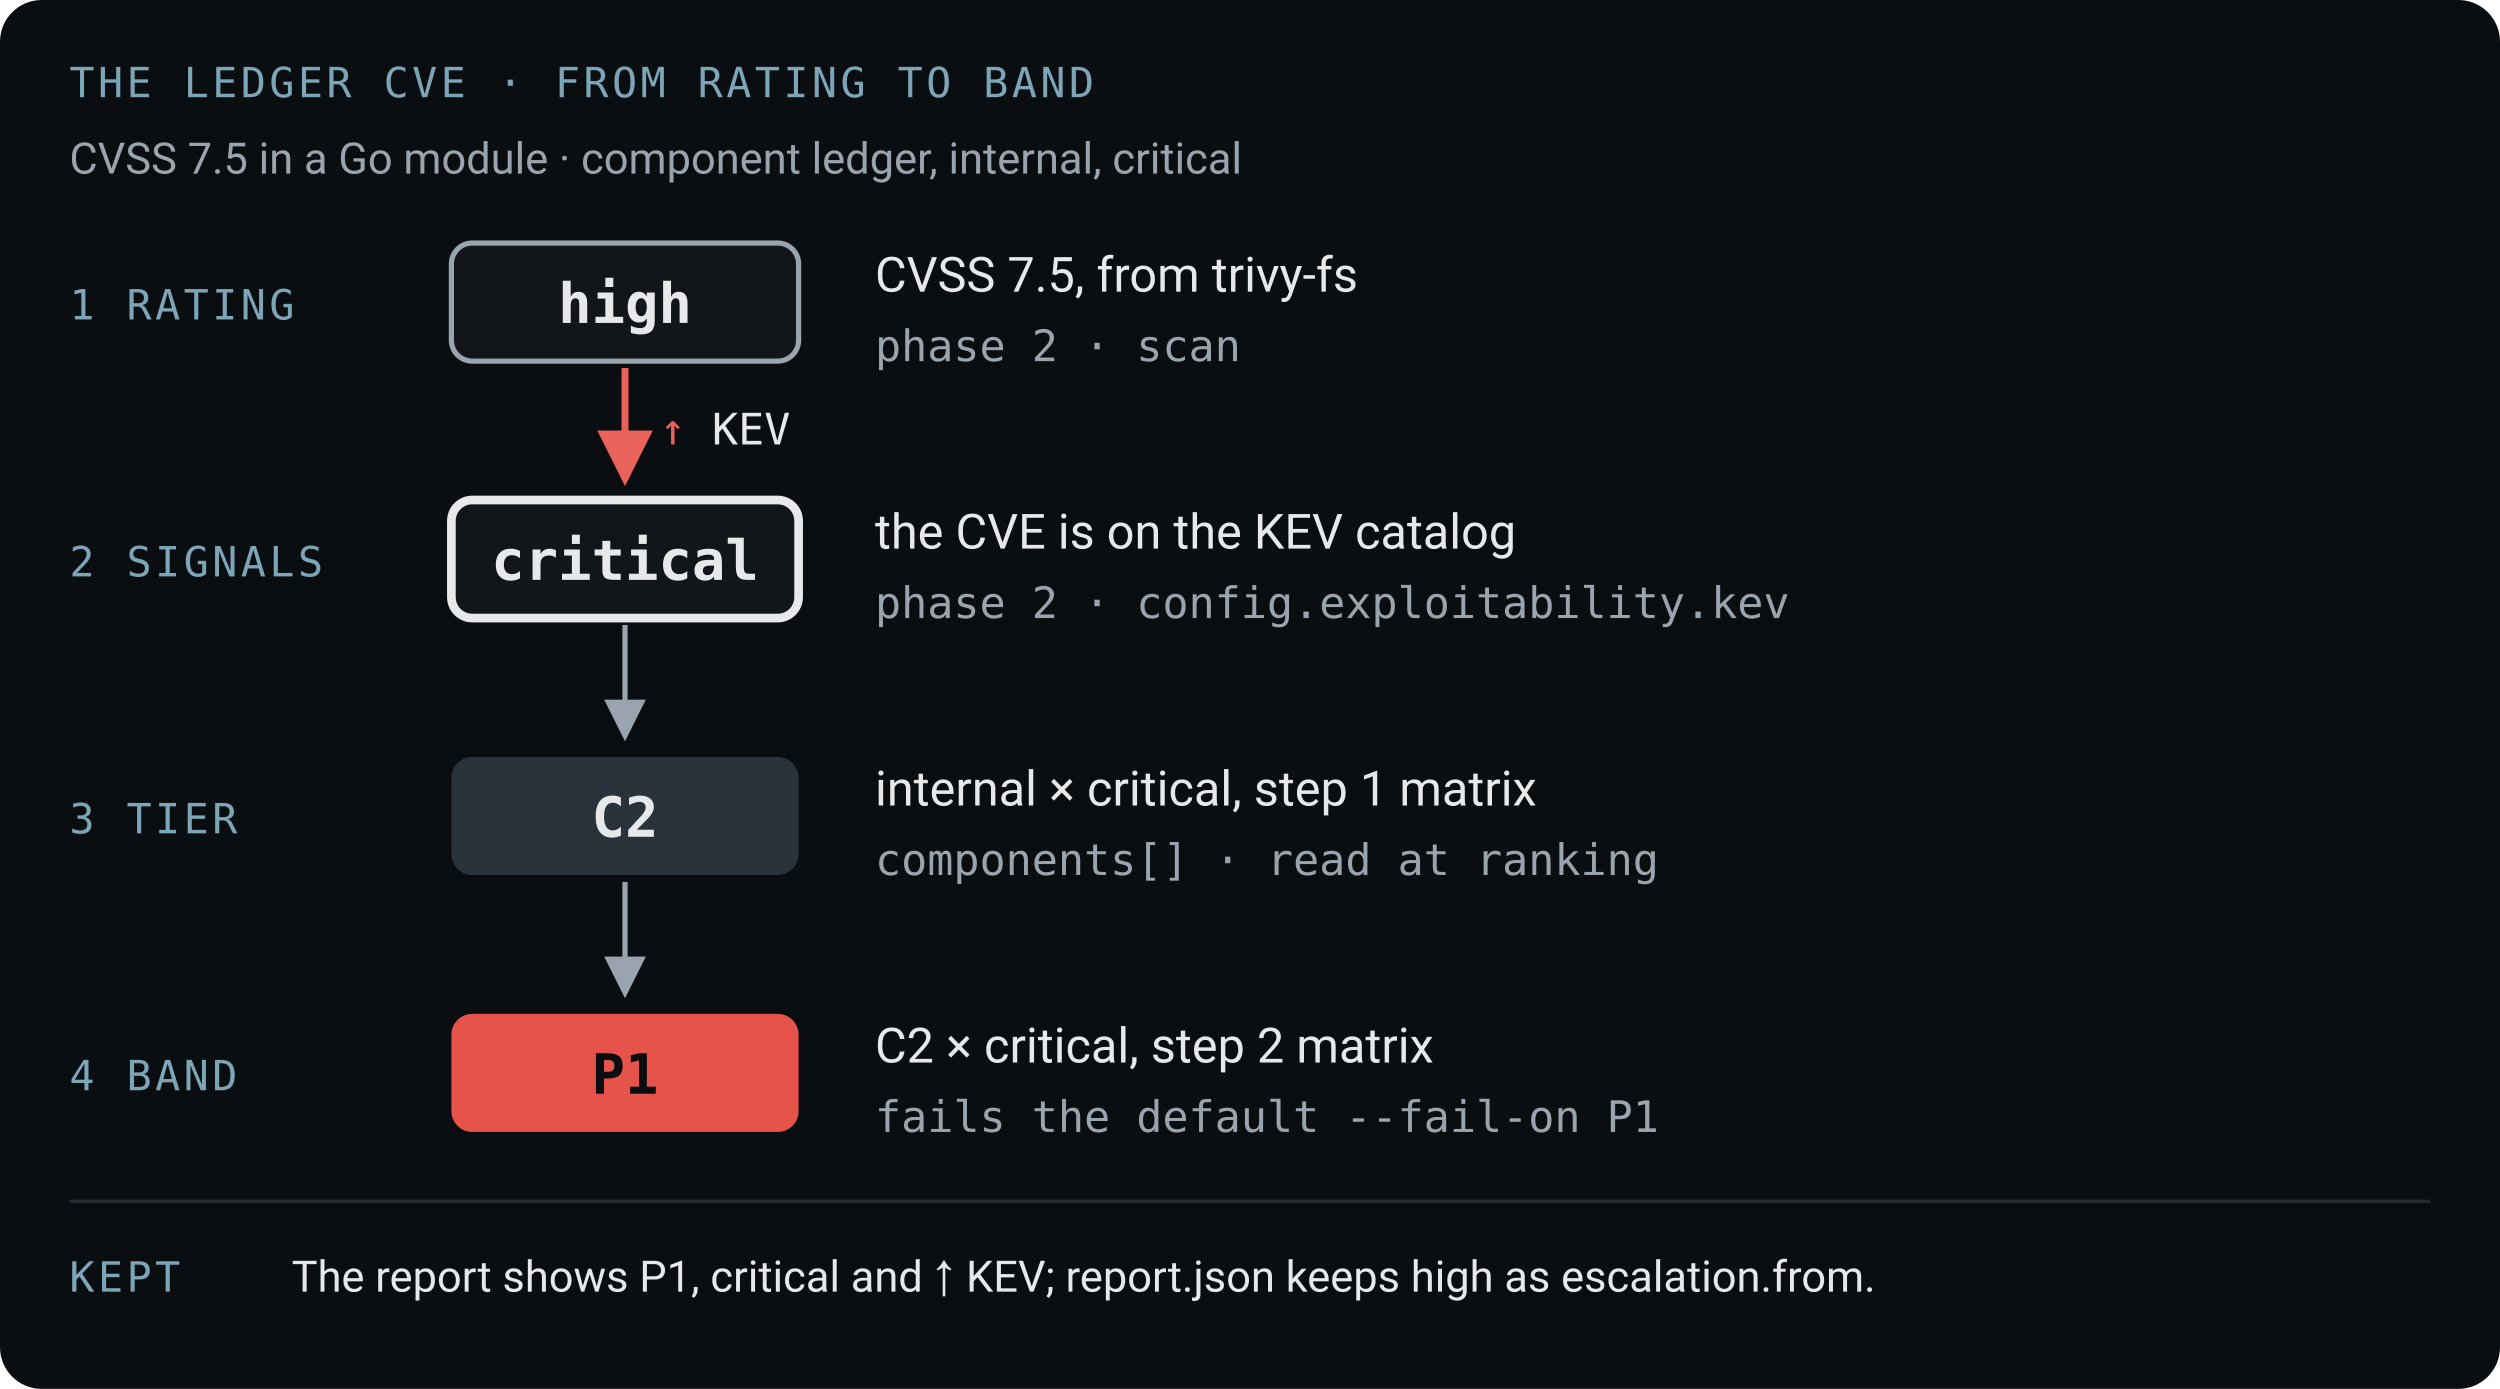
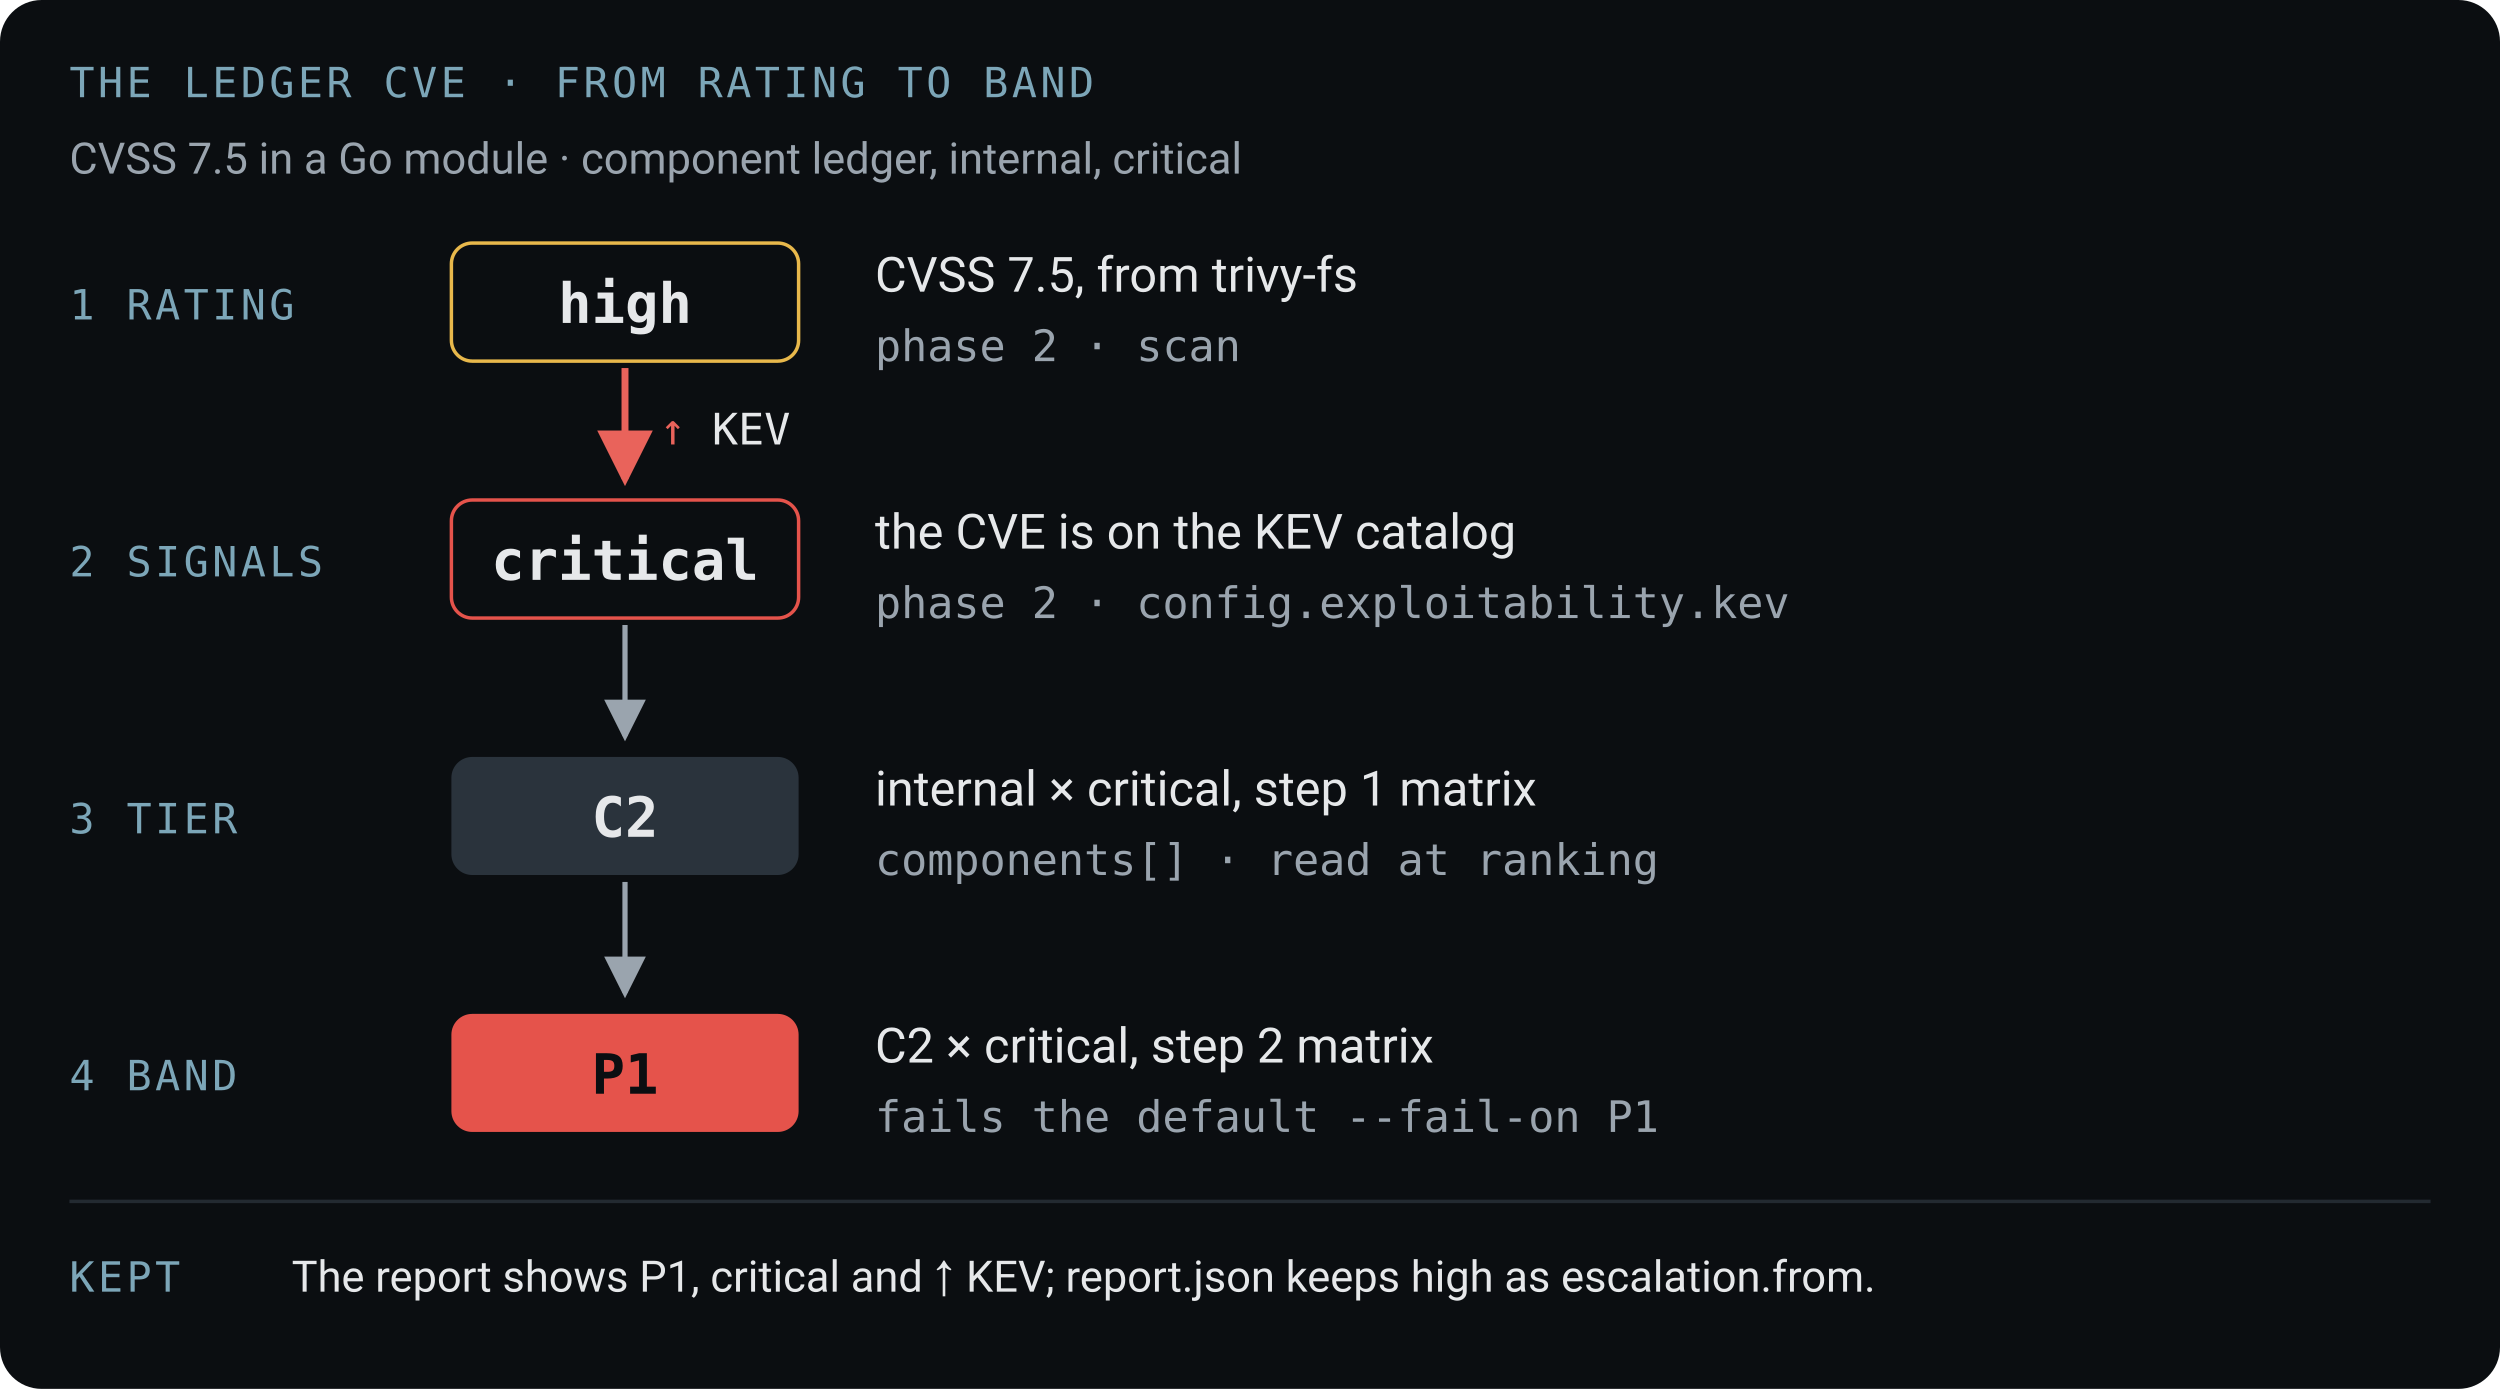
<svg xmlns="http://www.w3.org/2000/svg" viewBox="0 0 720 400" width="720" height="400" role="img" aria-label="The ledger CVE in four steps: the scanner rates it high, KEV raises it to critical, ledger's declaration gives tier C2, and C2 crossed with critical is P1.">
  <defs>
    <style>
      text{font-family:'Space Grotesk',system-ui,-apple-system,'Segoe UI',Roboto,Helvetica,Arial,sans-serif;fill:#E6E8EA;font-size:14px}
      .m{font-family:'JetBrains Mono',ui-monospace,SFMono-Regular,Menlo,Consolas,monospace}
      .e{font-family:'JetBrains Mono',ui-monospace,SFMono-Regular,Menlo,Consolas,monospace;font-size:12px;letter-spacing:1px;fill:#7CA6B8}
      .mu{fill:#9AA4AE}.sm{font-size:12.5px}.b{font-weight:700}.c{text-anchor:middle}.big{font-size:16px}
-       .sev{fill:#12161B;stroke:#9AA4AE;stroke-width:1.5}
+       .sev{fill:none;stroke-width:1}.s1{stroke:#E5534B}.s2{stroke:#E8B84B}
      .ar{stroke:#9AA4AE;stroke-width:1.5;fill:none}
      .up{stroke:#E9635B;stroke-width:2;fill:none}
      .g{stroke:#232A31;stroke-width:1}
      .tu{fill:#E9635B}
    </style>
    <marker id="h" viewBox="0 0 8 8" refX="7" refY="4" markerWidth="8" markerHeight="8" orient="auto">
      <path d="M0 0L8 4L0 8z" fill="#9AA4AE" />
    </marker>
    <marker id="u" viewBox="0 0 8 8" refX="7" refY="4" markerWidth="8" markerHeight="8" orient="auto">
      <path d="M0 0L8 4L0 8z" fill="#E9635B" />
    </marker>
  </defs>
  <rect width="720" height="400" rx="12" fill="#0B0E11" />
  <text class="e" x="20" y="28">THE LEDGER CVE · FROM RATING TO BAND</text>
  <text class="sm mu" x="20" y="50">CVSS 7.5 in a Go module · component ledger, internal, critical</text>
  <text class="e" x="20" y="92">1 RATING</text>
-   <rect class="sev" x="130" y="70" width="100" height="34" rx="6" />
+   <rect class="sev s2" x="130" y="70" width="100" height="34" rx="6" />
  <text class="m b c big" x="180" y="93">high</text>
  <text x="252" y="84">CVSS 7.5, from trivy-fs</text>
  <text class="m sm mu" x="252" y="104">phase 2 · scan</text>
  <path class="up" d="M180 106V138" marker-end="url(#u)" />
  <text class="m sm" x="190" y="128">
    <tspan class="tu">↑</tspan> KEV</text>
  <text class="e" x="20" y="166">2 SIGNALS</text>
-   <rect class="sev" x="130" y="144" width="100" height="34" rx="6" style="stroke:#E6E8EA;stroke-width:2.5" />
+   <rect class="sev s1" x="130" y="144" width="100" height="34" rx="6" />
  <text class="m b c big" x="180" y="167">critical</text>
  <text x="252" y="158">the CVE is on the KEV catalog</text>
  <text class="m sm mu" x="252" y="178">phase 2 · config.exploitability.kev</text>
  <path class="ar" d="M180 180V212" marker-end="url(#h)" />
  <text class="e" x="20" y="240">3 TIER</text>
  <rect x="130" y="218" width="100" height="34" rx="6" fill="#2A333C" />
  <text class="m b c big" x="180" y="241">C2</text>
  <text x="252" y="232">internal × critical, step 1 matrix</text>
  <text class="m sm mu" x="252" y="252">components[] · read at ranking</text>
  <path class="ar" d="M180 254V286" marker-end="url(#h)" />
  <text class="e" x="20" y="314">4 BAND</text>
  <rect x="130" y="292" width="100" height="34" rx="6" fill="#E5534B" />
  <text class="m b c big" x="180" y="315" style="fill:#0B0E11">P1</text>
  <text x="252" y="306">C2 × critical, step 2 matrix</text>
  <text class="m sm mu" x="252" y="326">fails the default --fail-on P1</text>
  <path class="g" d="M20 346H700" />
  <text class="e" x="20" y="372">KEPT</text>
  <text class="sm" x="84" y="372">The report shows P1, critical and ↑ KEV; report.json keeps high as escalation.from.</text>
</svg>
